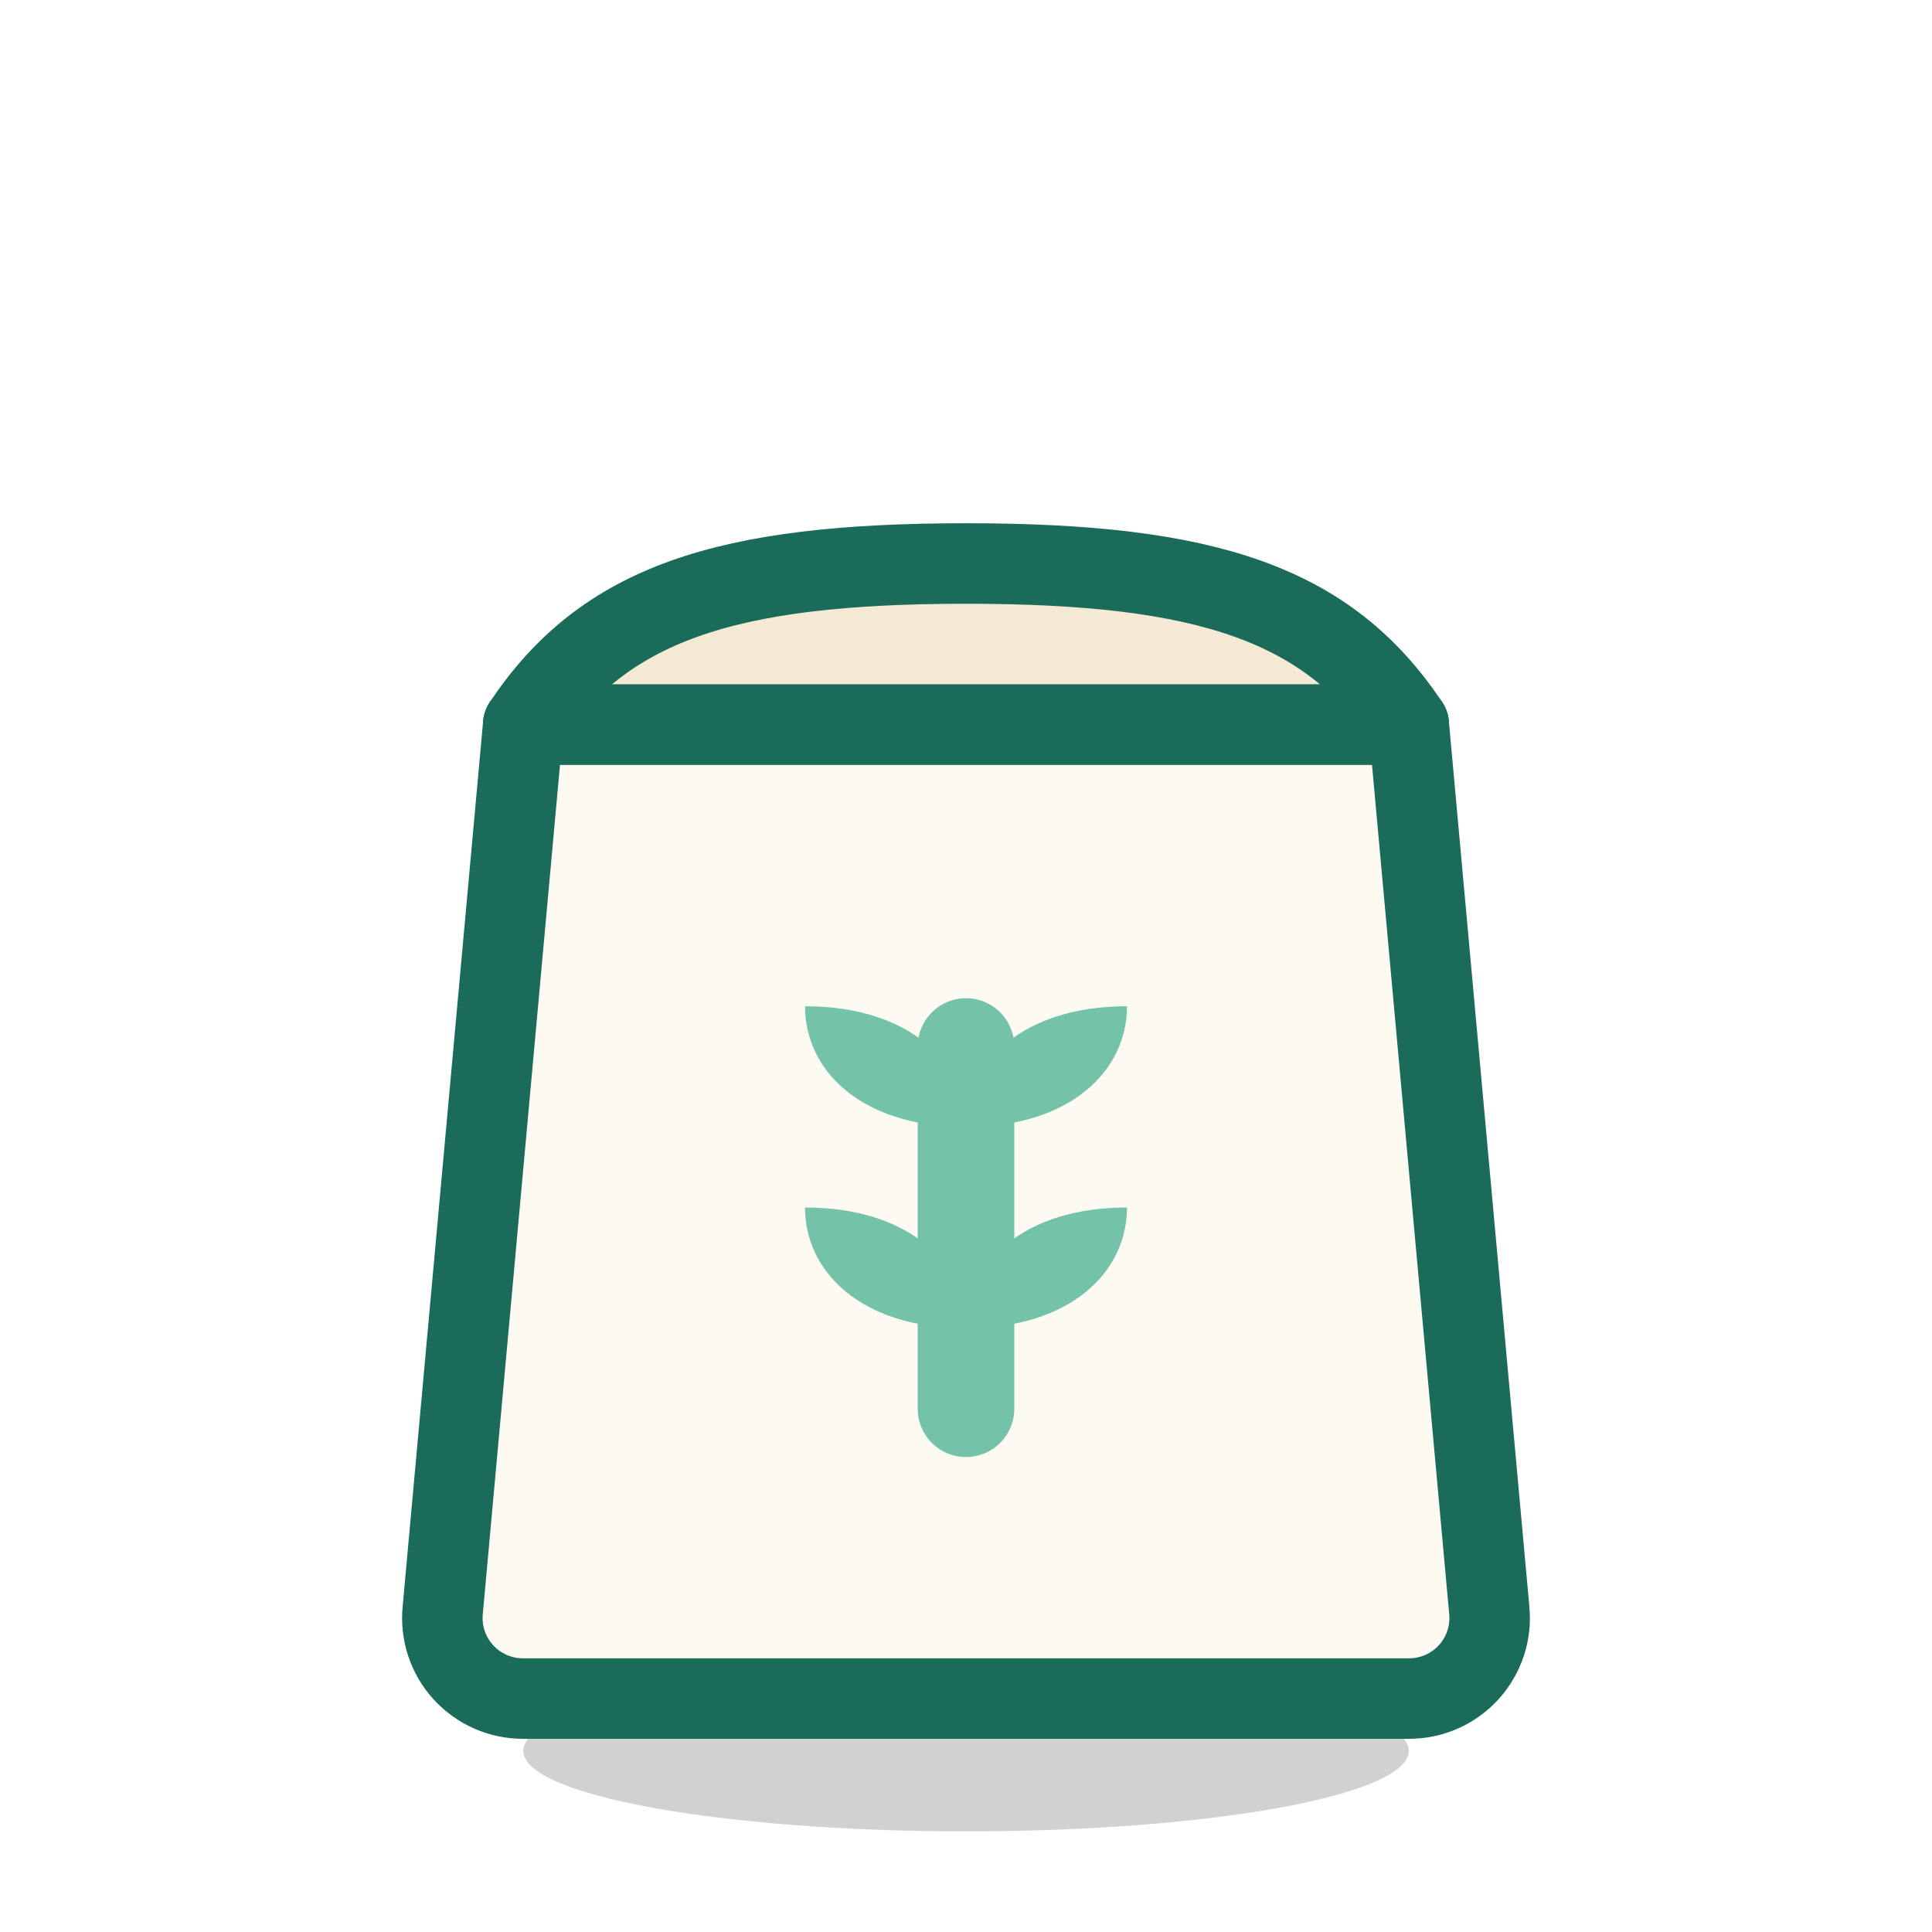
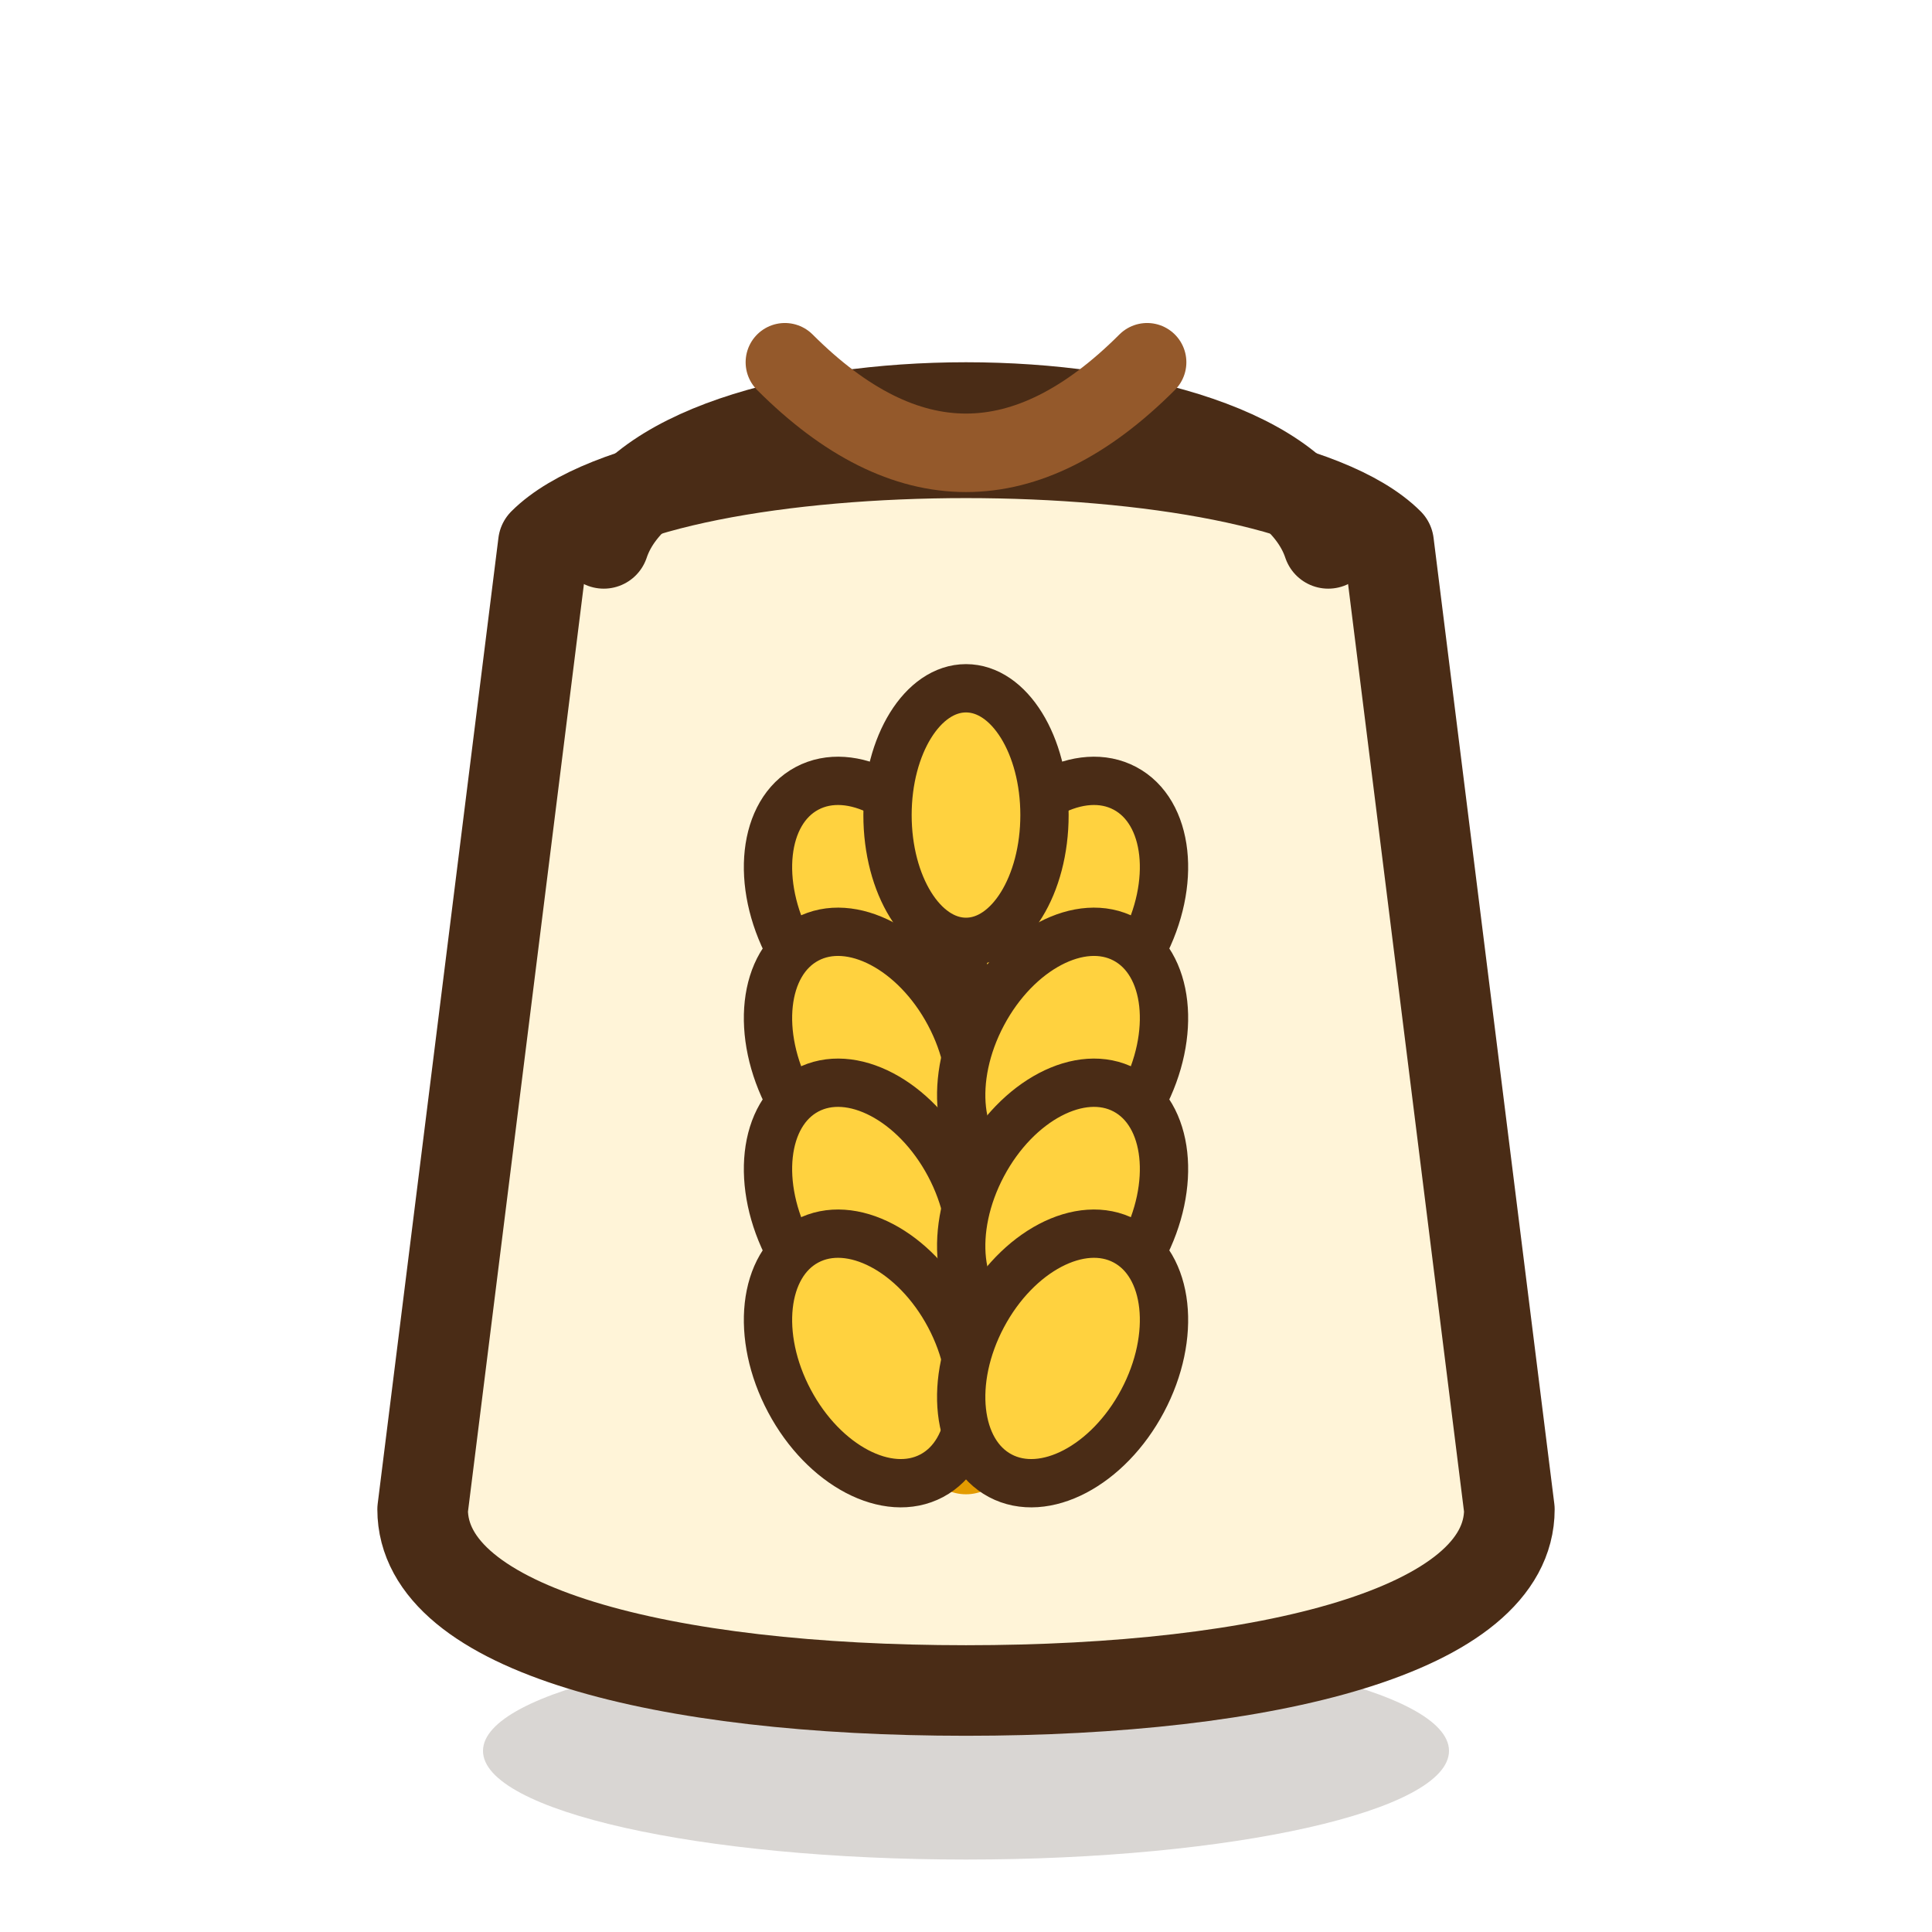
- <svg xmlns="http://www.w3.org/2000/svg" viewBox="0 0 48 48" fill="none" aria-hidden="true">
-   <ellipse cx="24" cy="43.5" rx="11" ry="2" fill="currentColor" opacity="0.18" />
-   <path d="M13 18h22l2 22a2 2 0 0 1-2 2.2H13A2 2 0 0 1 11 40z" fill="#fdfaf2" stroke="#1a6b5a" stroke-width="2" stroke-linejoin="round" />
-   <path d="M13 18c2-3 5-4 11-4s9 1 11 4z" fill="#f4e9d4" stroke="#1a6b5a" stroke-width="2" stroke-linejoin="round" />
-   <path d="M24 26v9" stroke="#74c3a9" stroke-width="2.4" stroke-linecap="round" />
-   <path d="M24 28c-2.6 0-4-1.4-4-3 2.6 0 4 1.4 4 3zM24 28c2.6 0 4-1.4 4-3-2.6 0-4 1.4-4 3zM24 33c-2.6 0-4-1.4-4-3 2.6 0 4 1.4 4 3zM24 33c2.6 0 4-1.4 4-3-2.6 0-4 1.4-4 3z" fill="#74c3a9" />
+ <svg xmlns="http://www.w3.org/2000/svg" viewBox="0 0 64 64" aria-hidden="true">
+   <ellipse cx="32" cy="58" rx="16" ry="3.6" fill="#2b1a0c" opacity=".18" />
+   <path d="M18 18c4-4 24-4 28 0l4 32c0 4-8 6-18 6s-18-2-18-6z" fill="#fff4d8" stroke="#4a2c16" stroke-width="3" stroke-linejoin="round" stroke-linecap="round" />
+   <path d="M20 18c2-6 22-6 24 0" fill="none" stroke="#4a2c16" stroke-width="3" stroke-linejoin="round" stroke-linecap="round" />
+   <path d="M26 12c4 4 8 4 12 0" stroke="#94592b" stroke-width="2.6" fill="none" stroke-linecap="round" />
+   <g transform="rotate(0 32 48)">
+     <path d="M32 48 V32" stroke="#e39b00" stroke-width="3" stroke-linecap="round" />
+     <ellipse cx="28.8" cy="30" rx="3" ry="4.4" transform="rotate(-28 28.8 30)" fill="#ffd23f" stroke="#4a2c16" stroke-width="1.6" stroke-linejoin="round" stroke-linecap="round" />
+     <ellipse cx="35.2" cy="30" rx="3" ry="4.4" transform="rotate(28 35.2 30)" fill="#ffd23f" stroke="#4a2c16" stroke-width="1.6" stroke-linejoin="round" stroke-linecap="round" />
+     <ellipse cx="28.8" cy="35" rx="3" ry="4.4" transform="rotate(-28 28.8 35)" fill="#ffd23f" stroke="#4a2c16" stroke-width="1.6" stroke-linejoin="round" stroke-linecap="round" />
+     <ellipse cx="35.2" cy="35" rx="3" ry="4.4" transform="rotate(28 35.2 35)" fill="#ffd23f" stroke="#4a2c16" stroke-width="1.6" stroke-linejoin="round" stroke-linecap="round" />
+     <ellipse cx="28.8" cy="40" rx="3" ry="4.4" transform="rotate(-28 28.8 40)" fill="#ffd23f" stroke="#4a2c16" stroke-width="1.6" stroke-linejoin="round" stroke-linecap="round" />
+     <ellipse cx="35.2" cy="40" rx="3" ry="4.4" transform="rotate(28 35.2 40)" fill="#ffd23f" stroke="#4a2c16" stroke-width="1.6" stroke-linejoin="round" stroke-linecap="round" />
+     <ellipse cx="28.8" cy="45" rx="3" ry="4.4" transform="rotate(-28 28.8 45)" fill="#ffd23f" stroke="#4a2c16" stroke-width="1.6" stroke-linejoin="round" stroke-linecap="round" />
+     <ellipse cx="35.2" cy="45" rx="3" ry="4.4" transform="rotate(28 35.2 45)" fill="#ffd23f" stroke="#4a2c16" stroke-width="1.6" stroke-linejoin="round" stroke-linecap="round" />
+     <ellipse cx="32" cy="27" rx="2.6" ry="4.2" fill="#ffd23f" stroke="#4a2c16" stroke-width="1.6" stroke-linejoin="round" stroke-linecap="round" />
+   </g>
</svg>
